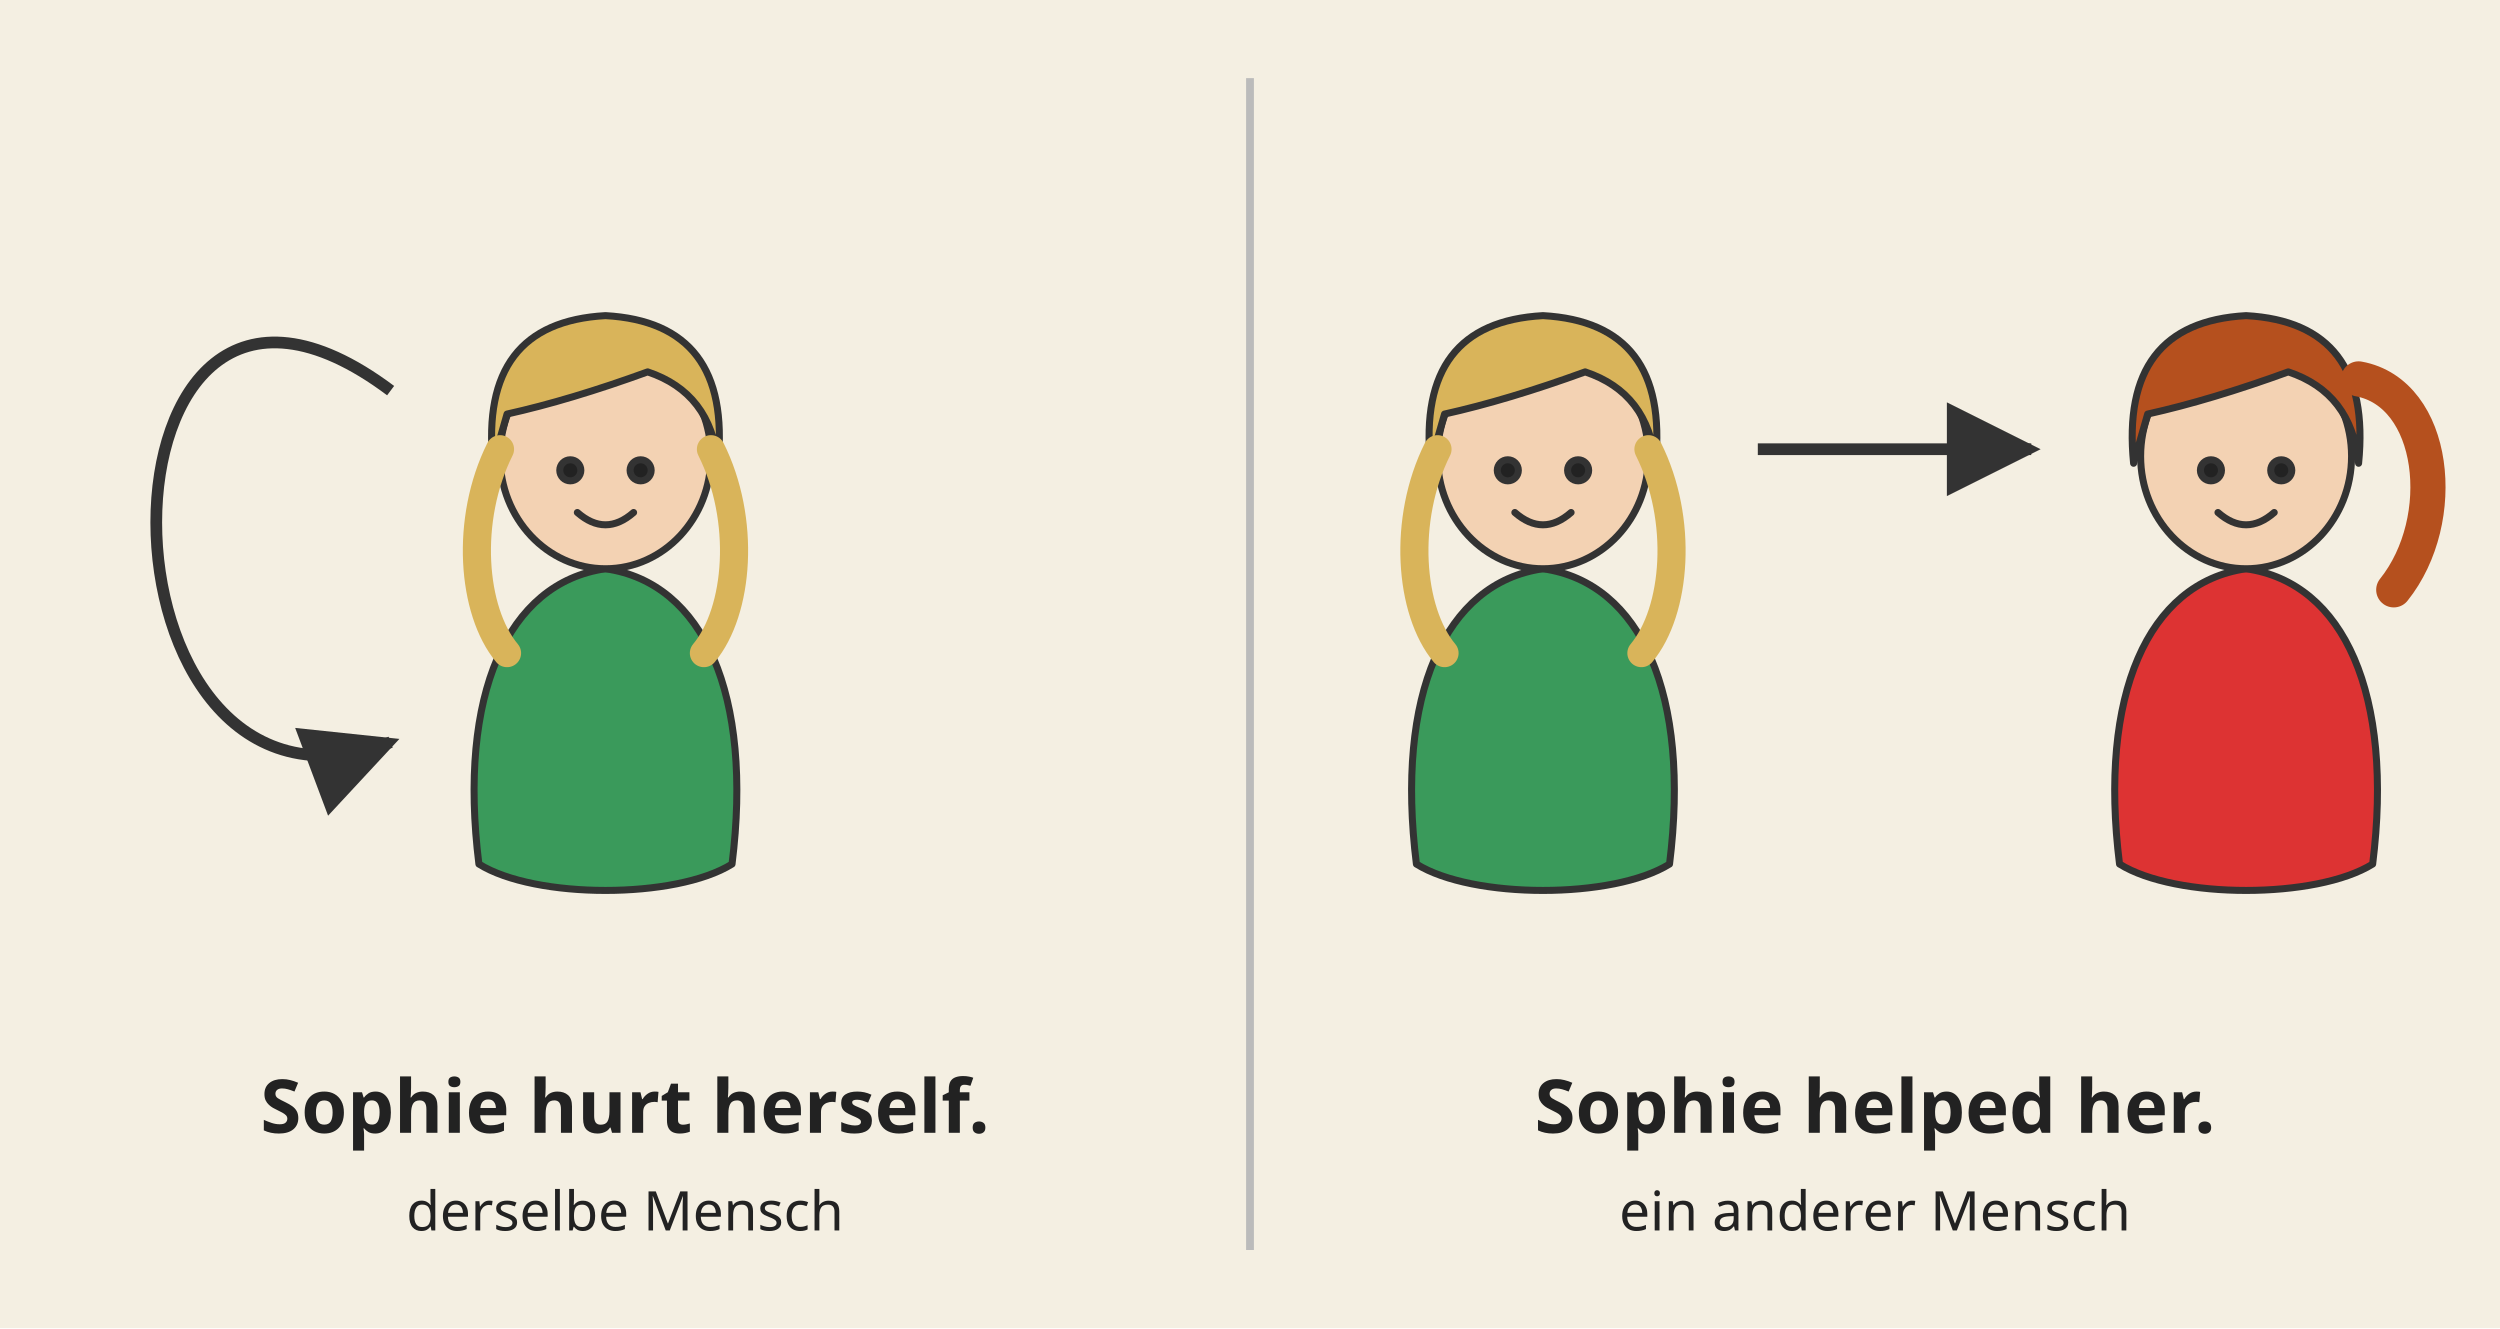
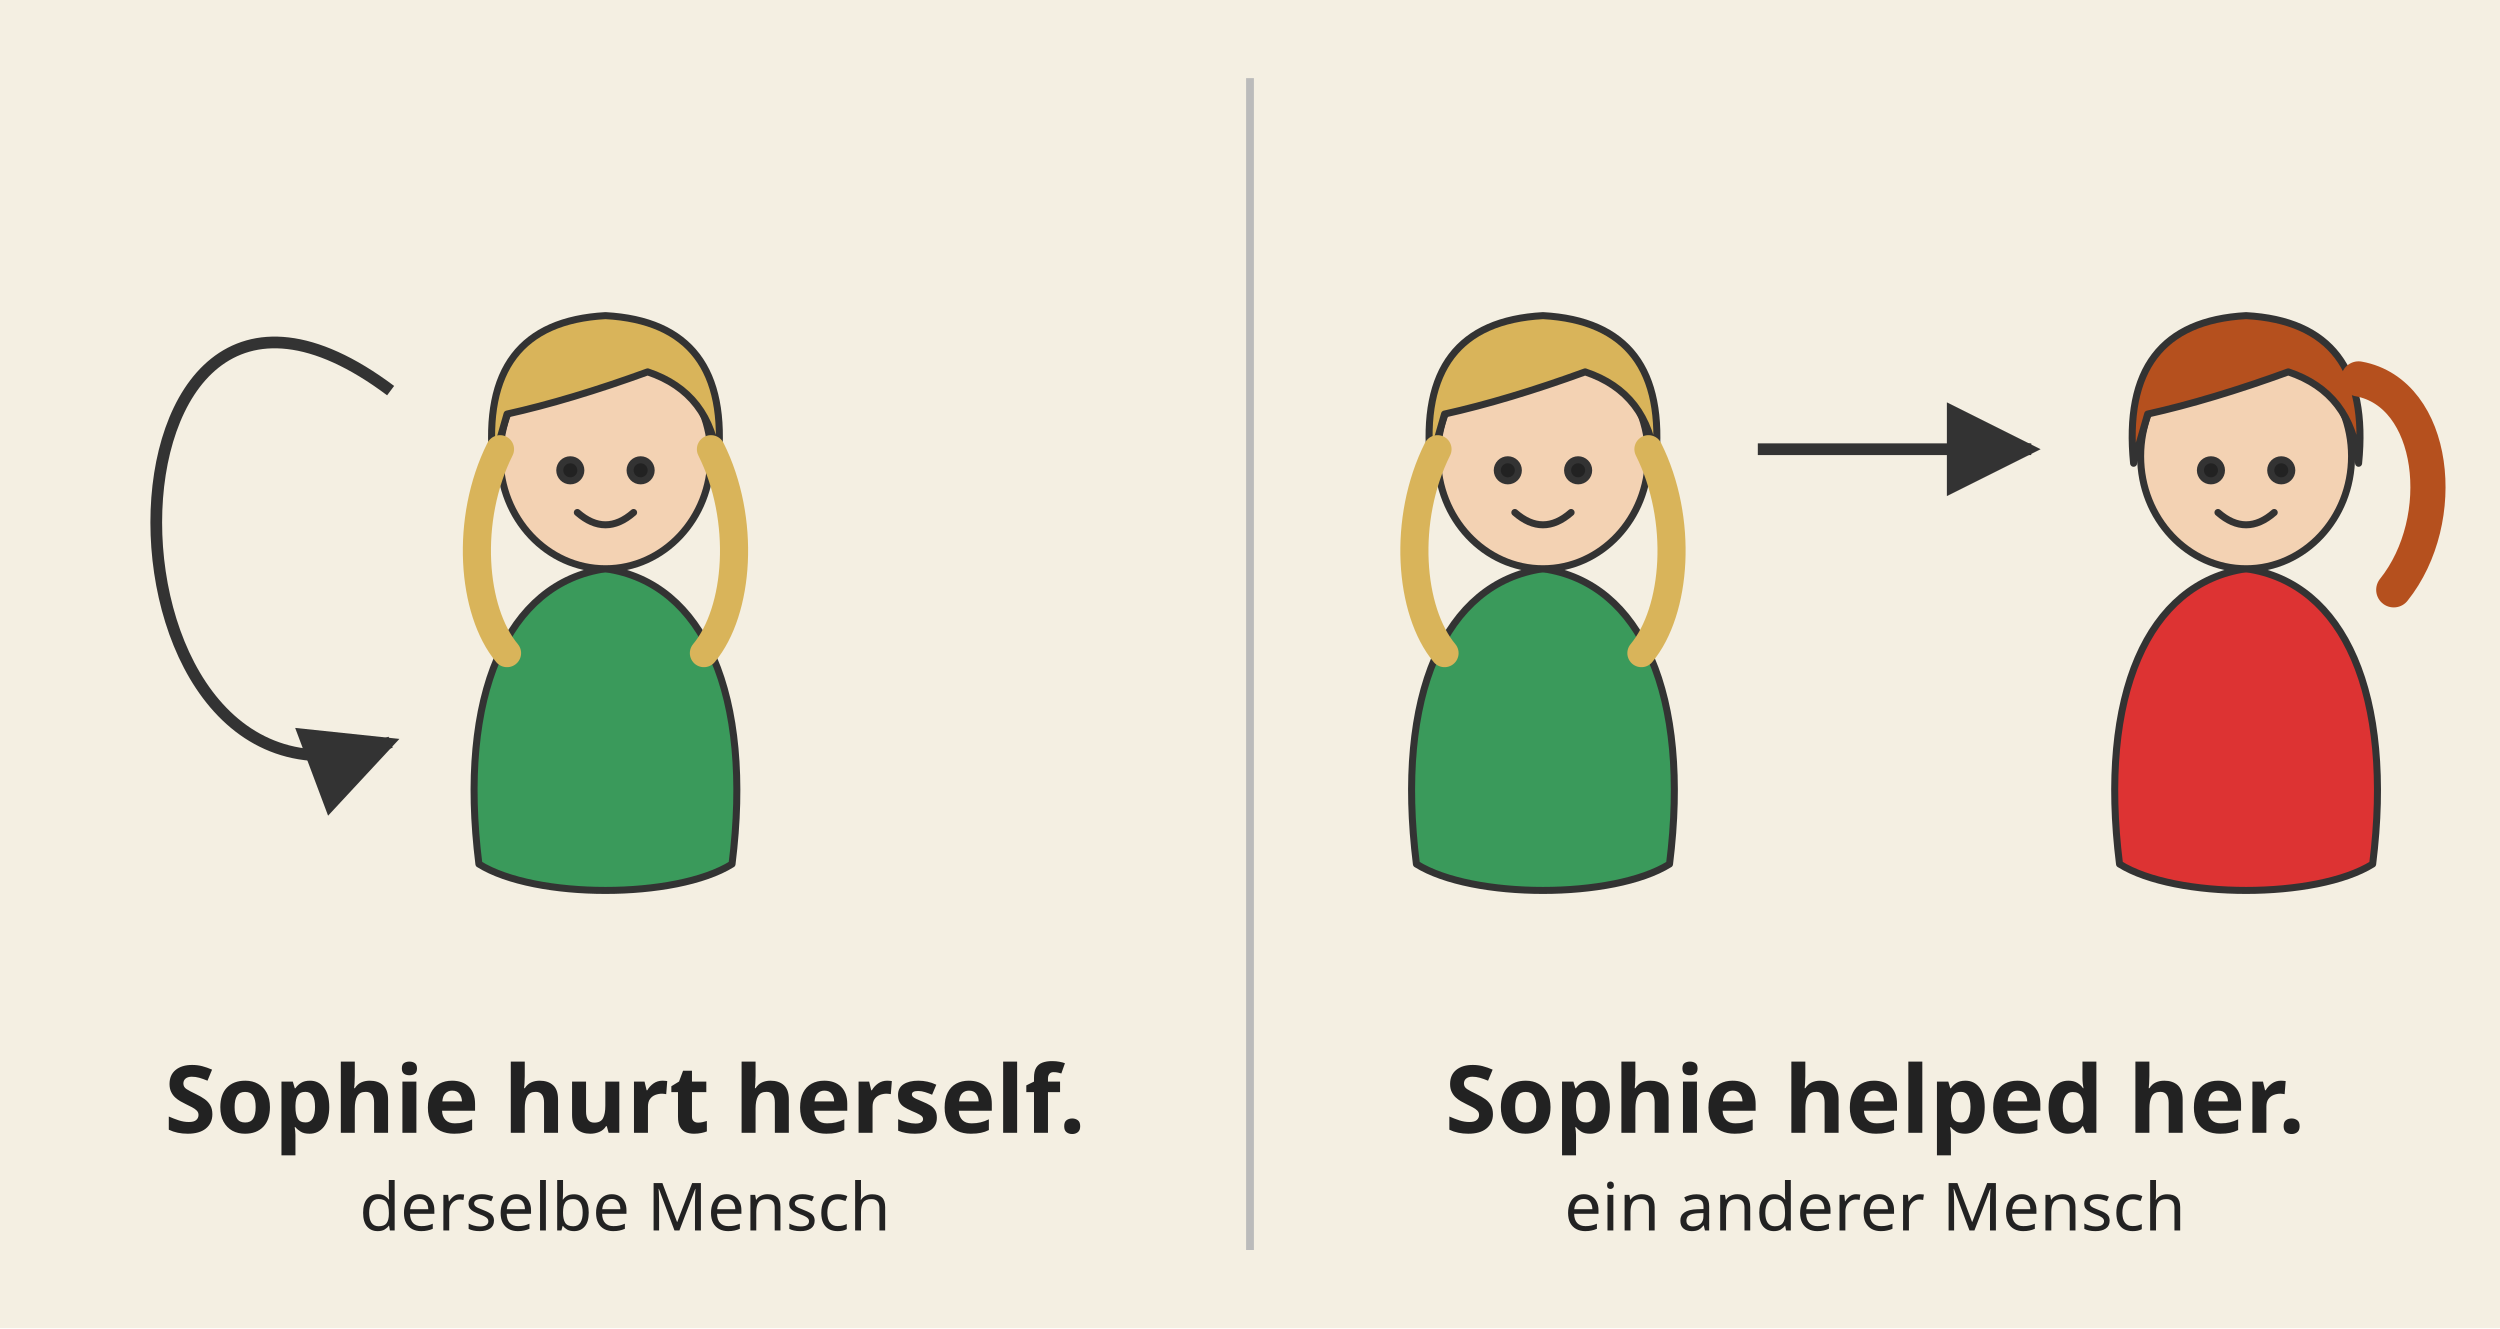
<svg xmlns="http://www.w3.org/2000/svg" viewBox="0 0 640 340" role="img">
  <defs>
    <g id="sophie" stroke="#333" stroke-width="2" stroke-linejoin="round" stroke-linecap="round">
      <path d="M14 168 C8 120 22 88 50 84 C78 88 92 120 86 168 C70 178 30 178 14 168 Z" fill="#3a9a5b" />
      <ellipse cx="50" cy="52" rx="30" ry="32" fill="#f3d2b3" />
      <path d="M18 54 Q14 14 50 12 Q86 14 82 54 Q80 34 62 28 Q40 36 22 40 Z" fill="#d9b45a" />
      <path d="M20 50 C10 70 12 96 22 108" fill="none" stroke="#d9b45a" stroke-width="8" />
      <path d="M80 50 C90 70 88 96 78 108" fill="none" stroke="#d9b45a" stroke-width="8" />
      <circle cx="40" cy="56" r="3" fill="#222" />
      <circle cx="60" cy="56" r="3" fill="#222" />
      <path d="M42 68 Q50 75 58 68" fill="none" />
    </g>
    <g id="ellie" stroke="#333" stroke-width="2" stroke-linejoin="round" stroke-linecap="round">
      <path d="M14 168 C8 120 22 88 50 84 C78 88 92 120 86 168 C70 178 30 178 14 168 Z" fill="#d33" />
      <ellipse cx="50" cy="52" rx="30" ry="32" fill="#f3d2b3" />
      <path d="M18 54 Q14 14 50 12 Q86 14 82 54 Q80 34 62 28 Q40 36 22 40 Z" fill="#b5501e" />
      <path d="M82 30 C104 34 108 70 92 90" fill="none" stroke="#b5501e" stroke-width="10" />
      <circle cx="40" cy="56" r="3" fill="#222" />
      <circle cx="60" cy="56" r="3" fill="#222" />
      <path d="M42 68 Q50 75 58 68" fill="none" />
    </g>
    <g id="peter" stroke="#333" stroke-width="2" stroke-linejoin="round" stroke-linecap="round">
      <path d="M14 168 C8 120 22 88 50 84 C78 88 92 120 86 168 C70 178 30 178 14 168 Z" fill="#e0b020" />
      <ellipse cx="50" cy="52" rx="30" ry="32" fill="#f3d2b3" />
      <path d="M18 54 Q14 14 50 12 Q86 14 82 54 Q80 34 62 28 Q40 36 22 40 Z" fill="#6b3f1e" />
      <circle cx="40" cy="56" r="3" fill="#222" />
      <circle cx="60" cy="56" r="3" fill="#222" />
      <path d="M40 66 Q50 78 60 66" fill="none" />
    </g>
    <g id="amir" stroke="#333" stroke-width="2" stroke-linejoin="round" stroke-linecap="round">
      <path d="M14 168 C8 120 22 88 50 84 C78 88 92 120 86 168 C70 178 30 178 14 168 Z" fill="#3a6fd8" />
      <ellipse cx="50" cy="54" rx="30" ry="32" fill="#c68f62" />
      <path d="M18 54 Q10 22 30 14 Q40 6 52 12 Q72 6 82 22 Q92 40 82 54 Q80 34 62 28 Q40 34 22 42 Z" fill="#222" />
      <circle cx="39" cy="57" r="8" fill="none" />
      <circle cx="61" cy="57" r="8" fill="none" />
      <path d="M47 57 L53 57" fill="none" />
      <circle cx="39" cy="57" r="2.5" fill="#222" />
      <circle cx="61" cy="57" r="2.5" fill="#222" />
      <path d="M42 70 Q50 77 58 70" fill="none" />
    </g>
    <g id="hill" stroke="#333" stroke-width="2" stroke-linejoin="round" stroke-linecap="round">
      <path d="M10 168 C4 120 20 88 50 84 C80 88 96 120 90 168 C72 178 28 178 10 168 Z" fill="#8a5a2b" />
      <ellipse cx="50" cy="52" rx="30" ry="32" fill="#f3d2b3" />
      <path d="M18 50 Q14 14 50 12 Q86 14 82 50 Q80 30 62 26 Q40 32 22 38 Z" fill="#9a9a9a" />
      <circle cx="40" cy="56" r="3" fill="#222" />
      <circle cx="60" cy="56" r="3" fill="#222" />
      <path d="M42 68 Q50 75 58 68" fill="none" />
    </g>
    <marker id="pf" viewBox="0 0 10 10" refX="9" refY="5" markerWidth="8" markerHeight="8" orient="auto">
      <path d="M0 0 L10 5 L0 10 z" fill="#333" />
    </marker>
  </defs>
  <rect width="640" height="340" fill="#f4efe2" />
  <line x1="320" y1="20" x2="320" y2="320" stroke="#bbb" stroke-width="2" />
  <use href="#sophie" transform="translate(110,70) scale(.9)" />
  <path d="M100 100 C20 40 20 220 100 190" fill="none" stroke="#333" stroke-width="3" marker-end="url(#pf)" />
-   <text x="160" y="290" text-anchor="middle" font-family="sans-serif" font-size="19" font-weight="bold" fill="#222">Sophie hurt herself.</text>
-   <text x="160" y="315" text-anchor="middle" font-family="sans-serif" font-size="14" fill="#222">derselbe Mensch</text>
+   <text x="160" y="290" text-anchor="middle" font-family="sans-serif" font-size="24" font-weight="bold" fill="#222">Sophie hurt herself.</text>
+   <text x="160" y="315" text-anchor="middle" font-family="sans-serif" font-size="17" fill="#222">derselbe Mensch</text>
  <use href="#sophie" transform="translate(350,70) scale(.9)" />
  <use href="#ellie" transform="translate(530,70) scale(.9)" />
  <path d="M450 115 H520" stroke="#333" stroke-width="3" marker-end="url(#pf)" />
-   <text x="480" y="290" text-anchor="middle" font-family="sans-serif" font-size="19" font-weight="bold" fill="#222">Sophie helped her.</text>
-   <text x="480" y="315" text-anchor="middle" font-family="sans-serif" font-size="14" fill="#222">ein anderer Mensch</text>
+   <text x="480" y="290" text-anchor="middle" font-family="sans-serif" font-size="24" font-weight="bold" fill="#222">Sophie helped her.</text>
+   <text x="480" y="315" text-anchor="middle" font-family="sans-serif" font-size="17" fill="#222">ein anderer Mensch</text>
</svg>
